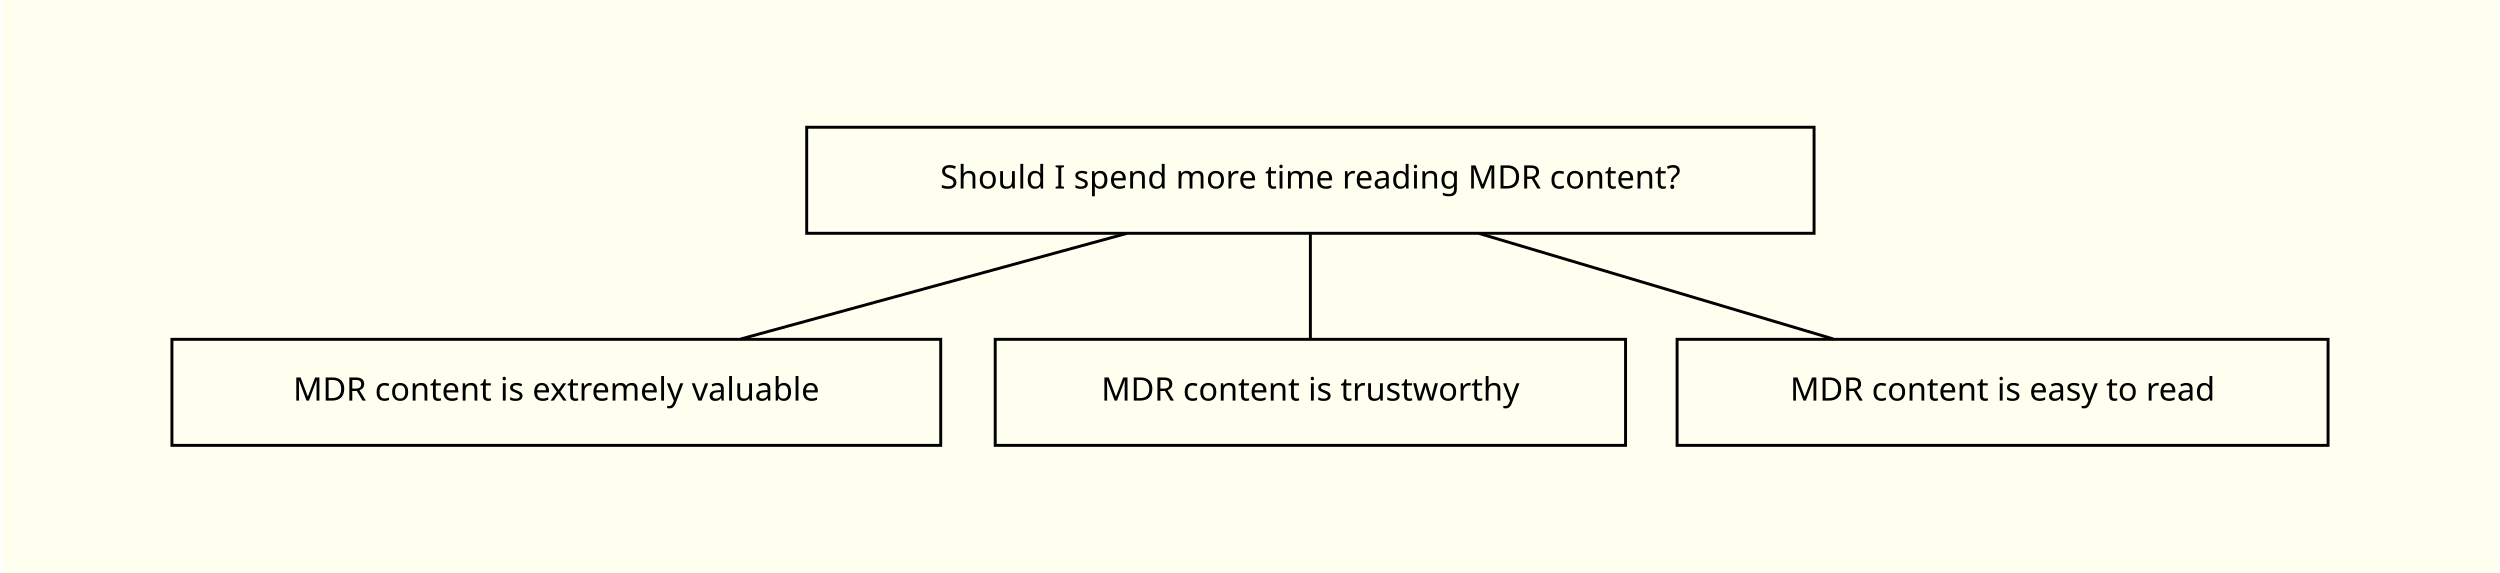
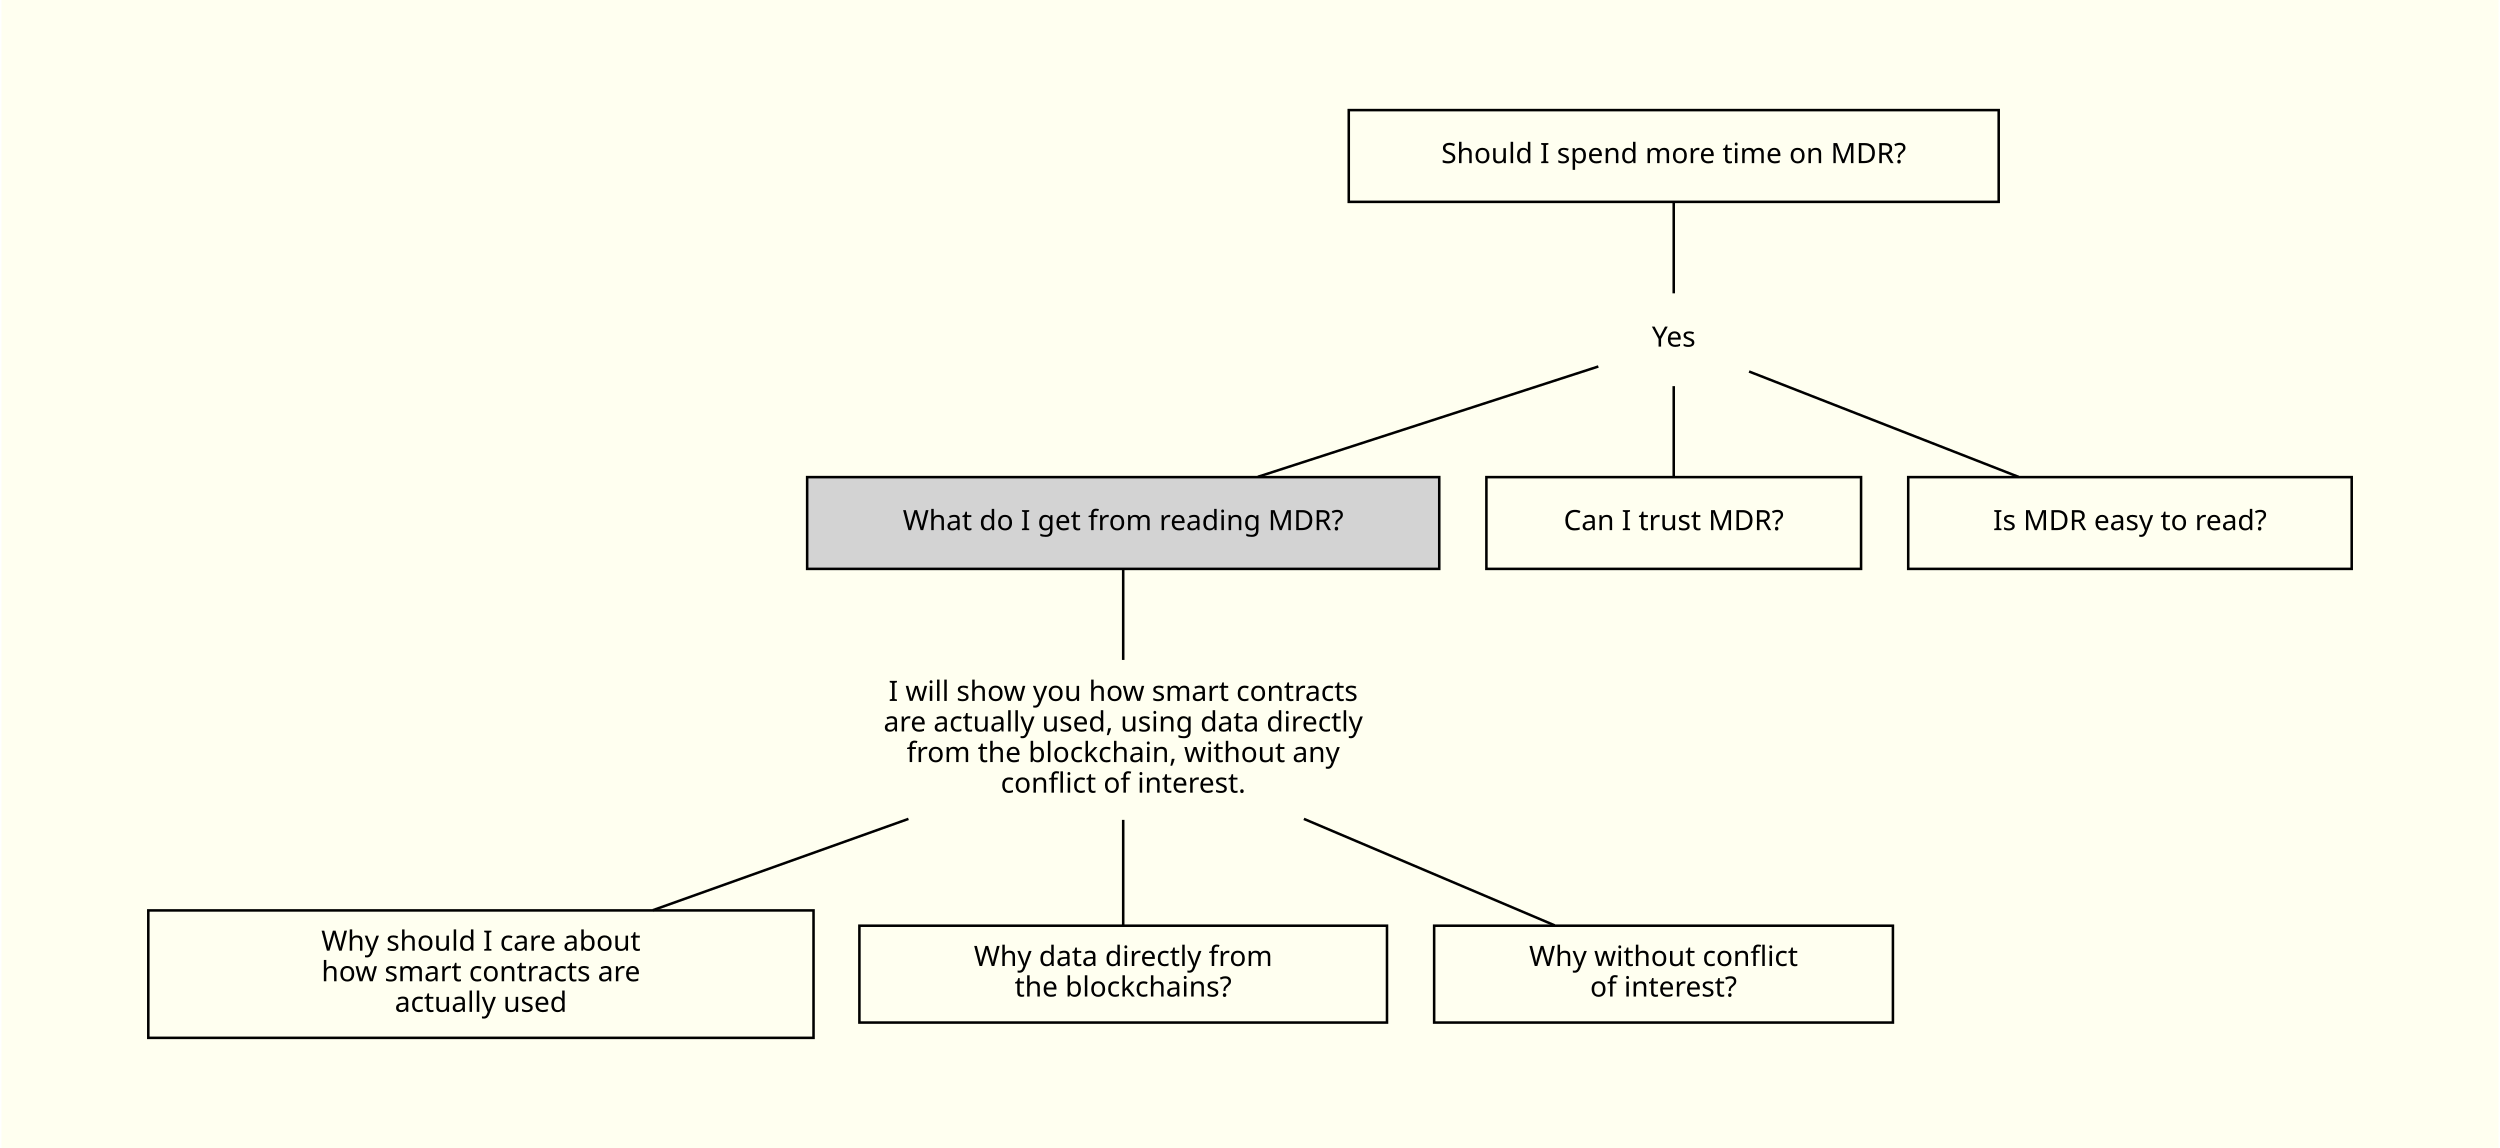
- <svg xmlns="http://www.w3.org/2000/svg" width="847pt" height="194pt" viewBox="0.00 0.00 847.20 194.40">
-   <g id="graph0" class="graph" transform="scale(1 1) rotate(0) translate(57.6 151.2)">
-     <polygon fill="ivory" stroke="transparent" points="-57.6,43.2 -57.6,-151.2 789.6,-151.2 789.6,43.2 -57.6,43.2" />
+ <svg xmlns="http://www.w3.org/2000/svg" width="980pt" height="450pt" viewBox="0.00 0.00 979.70 450.40">
+   <g id="graph0" class="graph" transform="scale(1 1) rotate(0) translate(57.6 407.2)">
+     <polygon fill="ivory" stroke="transparent" points="-57.6,43.2 -57.6,-407.2 922.1,-407.2 922.1,43.2 -57.6,43.2" />
    <g id="node1" class="node">
-       <polygon fill="none" stroke="black" points="557.5,-108 215.5,-108 215.5,-72 557.5,-72 557.5,-108" />
-       <text text-anchor="middle" x="386.5" y="-87.2" font-family="Fira Code" font-size="11.00">Should I spend more time reading MDR content?</text>
+       <polygon fill="none" stroke="black" points="726,-364 471,-364 471,-328 726,-328 726,-364" />
+       <text text-anchor="middle" x="598.5" y="-343.2" font-family="Fira Code" font-size="11.00">Should I spend more time on MDR?</text>
    </g>
    <g id="node2" class="node">
-       <polygon fill="none" stroke="black" points="261,-36 0,-36 0,0 261,0 261,-36" />
-       <text text-anchor="middle" x="130.5" y="-15.2" font-family="Fira Code" font-size="11.00">MDR content is extremely valuable</text>
+       <text text-anchor="middle" x="598.5" y="-271.2" font-family="Fira Code" font-size="11.00">Yes</text>
    </g>
    <g id="edge1" class="edge">
-       <path fill="none" stroke="black" d="M324.2,-71.97C284.39,-61.08 232.94,-47.01 193.08,-36.11" />
+       <path fill="none" stroke="black" d="M598.5,-327.7C598.5,-316.85 598.5,-302.92 598.5,-292.1" />
    </g>
    <g id="node3" class="node">
-       <polygon fill="none" stroke="black" points="493.5,-36 279.5,-36 279.5,0 493.5,0 493.5,-36" />
-       <text text-anchor="middle" x="386.5" y="-15.2" font-family="Fira Code" font-size="11.00">MDR content is trustworthy</text>
+       <polygon fill="lightgrey" stroke="black" points="506.5,-220 258.5,-220 258.5,-184 506.5,-184 506.5,-220" />
+       <text text-anchor="middle" x="382.5" y="-199.2" font-family="Fira Code" font-size="11.00">What do I get from reading MDR?</text>
    </g>
    <g id="edge2" class="edge">
-       <path fill="none" stroke="black" d="M386.5,-71.7C386.5,-60.85 386.5,-46.92 386.5,-36.1" />
+       <path fill="none" stroke="black" d="M568.92,-263.41C534.6,-252.29 477.37,-233.75 435.36,-220.13" />
    </g>
    <g id="node4" class="node">
-       <polygon fill="none" stroke="black" points="732,-36 511,-36 511,0 732,0 732,-36" />
-       <text text-anchor="middle" x="621.5" y="-15.2" font-family="Fira Code" font-size="11.00">MDR content is easy to read</text>
+       <polygon fill="none" stroke="black" points="672,-220 525,-220 525,-184 672,-184 672,-220" />
+       <text text-anchor="middle" x="598.5" y="-199.2" font-family="Fira Code" font-size="11.00">Can I trust MDR?</text>
    </g>
    <g id="edge3" class="edge">
-       <path fill="none" stroke="black" d="M443.69,-71.97C480.23,-61.08 527.46,-47.01 564.06,-36.11" />
+       <path fill="none" stroke="black" d="M598.5,-255.7C598.5,-244.85 598.5,-230.92 598.5,-220.1" />
+     </g>
+     <g id="node5" class="node">
+       <polygon fill="none" stroke="black" points="864.5,-220 690.5,-220 690.5,-184 864.5,-184 864.5,-220" />
+       <text text-anchor="middle" x="777.5" y="-199.2" font-family="Fira Code" font-size="11.00">Is MDR easy to read?</text>
+     </g>
+     <g id="edge4" class="edge">
+       <path fill="none" stroke="black" d="M628.06,-261.44C656.85,-250.18 700.97,-232.93 733.82,-220.08" />
+     </g>
+     <g id="node6" class="node">
+       <text text-anchor="middle" x="382.5" y="-132.2" font-family="Fira Code" font-size="11.00">I will show you how smart contracts</text>
+       <text text-anchor="middle" x="382.5" y="-120.2" font-family="Fira Code" font-size="11.00">	are actually used, using data directly</text>
+       <text text-anchor="middle" x="382.5" y="-108.2" font-family="Fira Code" font-size="11.00">	from the blockchain, without any</text>
+       <text text-anchor="middle" x="382.5" y="-96.2" font-family="Fira Code" font-size="11.00">	conflict of interest.</text>
+     </g>
+     <g id="edge5" class="edge">
+       <path fill="none" stroke="black" d="M382.5,-183.8C382.5,-173.55 382.5,-160.23 382.5,-148.27" />
+     </g>
+     <g id="node7" class="node">
+       <polygon fill="none" stroke="black" points="261,-50 0,-50 0,0 261,0 261,-50" />
+       <text text-anchor="middle" x="130.5" y="-34.2" font-family="Fira Code" font-size="11.00">Why should I care about </text>
+       <text text-anchor="middle" x="130.5" y="-22.2" font-family="Fira Code" font-size="11.00">	 how smart contracts are </text>
+       <text text-anchor="middle" x="130.5" y="-10.2" font-family="Fira Code" font-size="11.00">	 actually used</text>
+     </g>
+     <g id="edge6" class="edge">
+       <path fill="none" stroke="black" d="M298.24,-85.91C265.61,-74.26 228.78,-61.1 197.96,-50.09" />
+     </g>
+     <g id="node8" class="node">
+       <polygon fill="none" stroke="black" points="486,-44 279,-44 279,-6 486,-6 486,-44" />
+       <text text-anchor="middle" x="382.5" y="-28.2" font-family="Fira Code" font-size="11.00">Why data directly from</text>
+       <text text-anchor="middle" x="382.5" y="-16.2" font-family="Fira Code" font-size="11.00">	 the blockchains?</text>
+     </g>
+     <g id="edge7" class="edge">
+       <path fill="none" stroke="black" d="M382.5,-85.53C382.5,-71.76 382.5,-55.96 382.5,-44.1" />
+     </g>
+     <g id="node9" class="node">
+       <polygon fill="none" stroke="black" points="684.5,-44 504.5,-44 504.5,-6 684.5,-6 684.5,-44" />
+       <text text-anchor="middle" x="594.5" y="-28.2" font-family="Fira Code" font-size="11.00">Why without conflict </text>
+       <text text-anchor="middle" x="594.5" y="-16.2" font-family="Fira Code" font-size="11.00">	 of interest?</text>
+     </g>
+     <g id="edge8" class="edge">
+       <path fill="none" stroke="black" d="M453.39,-85.91C486.01,-72.06 523.63,-56.09 551.82,-44.12" />
    </g>
  </g>
</svg>
